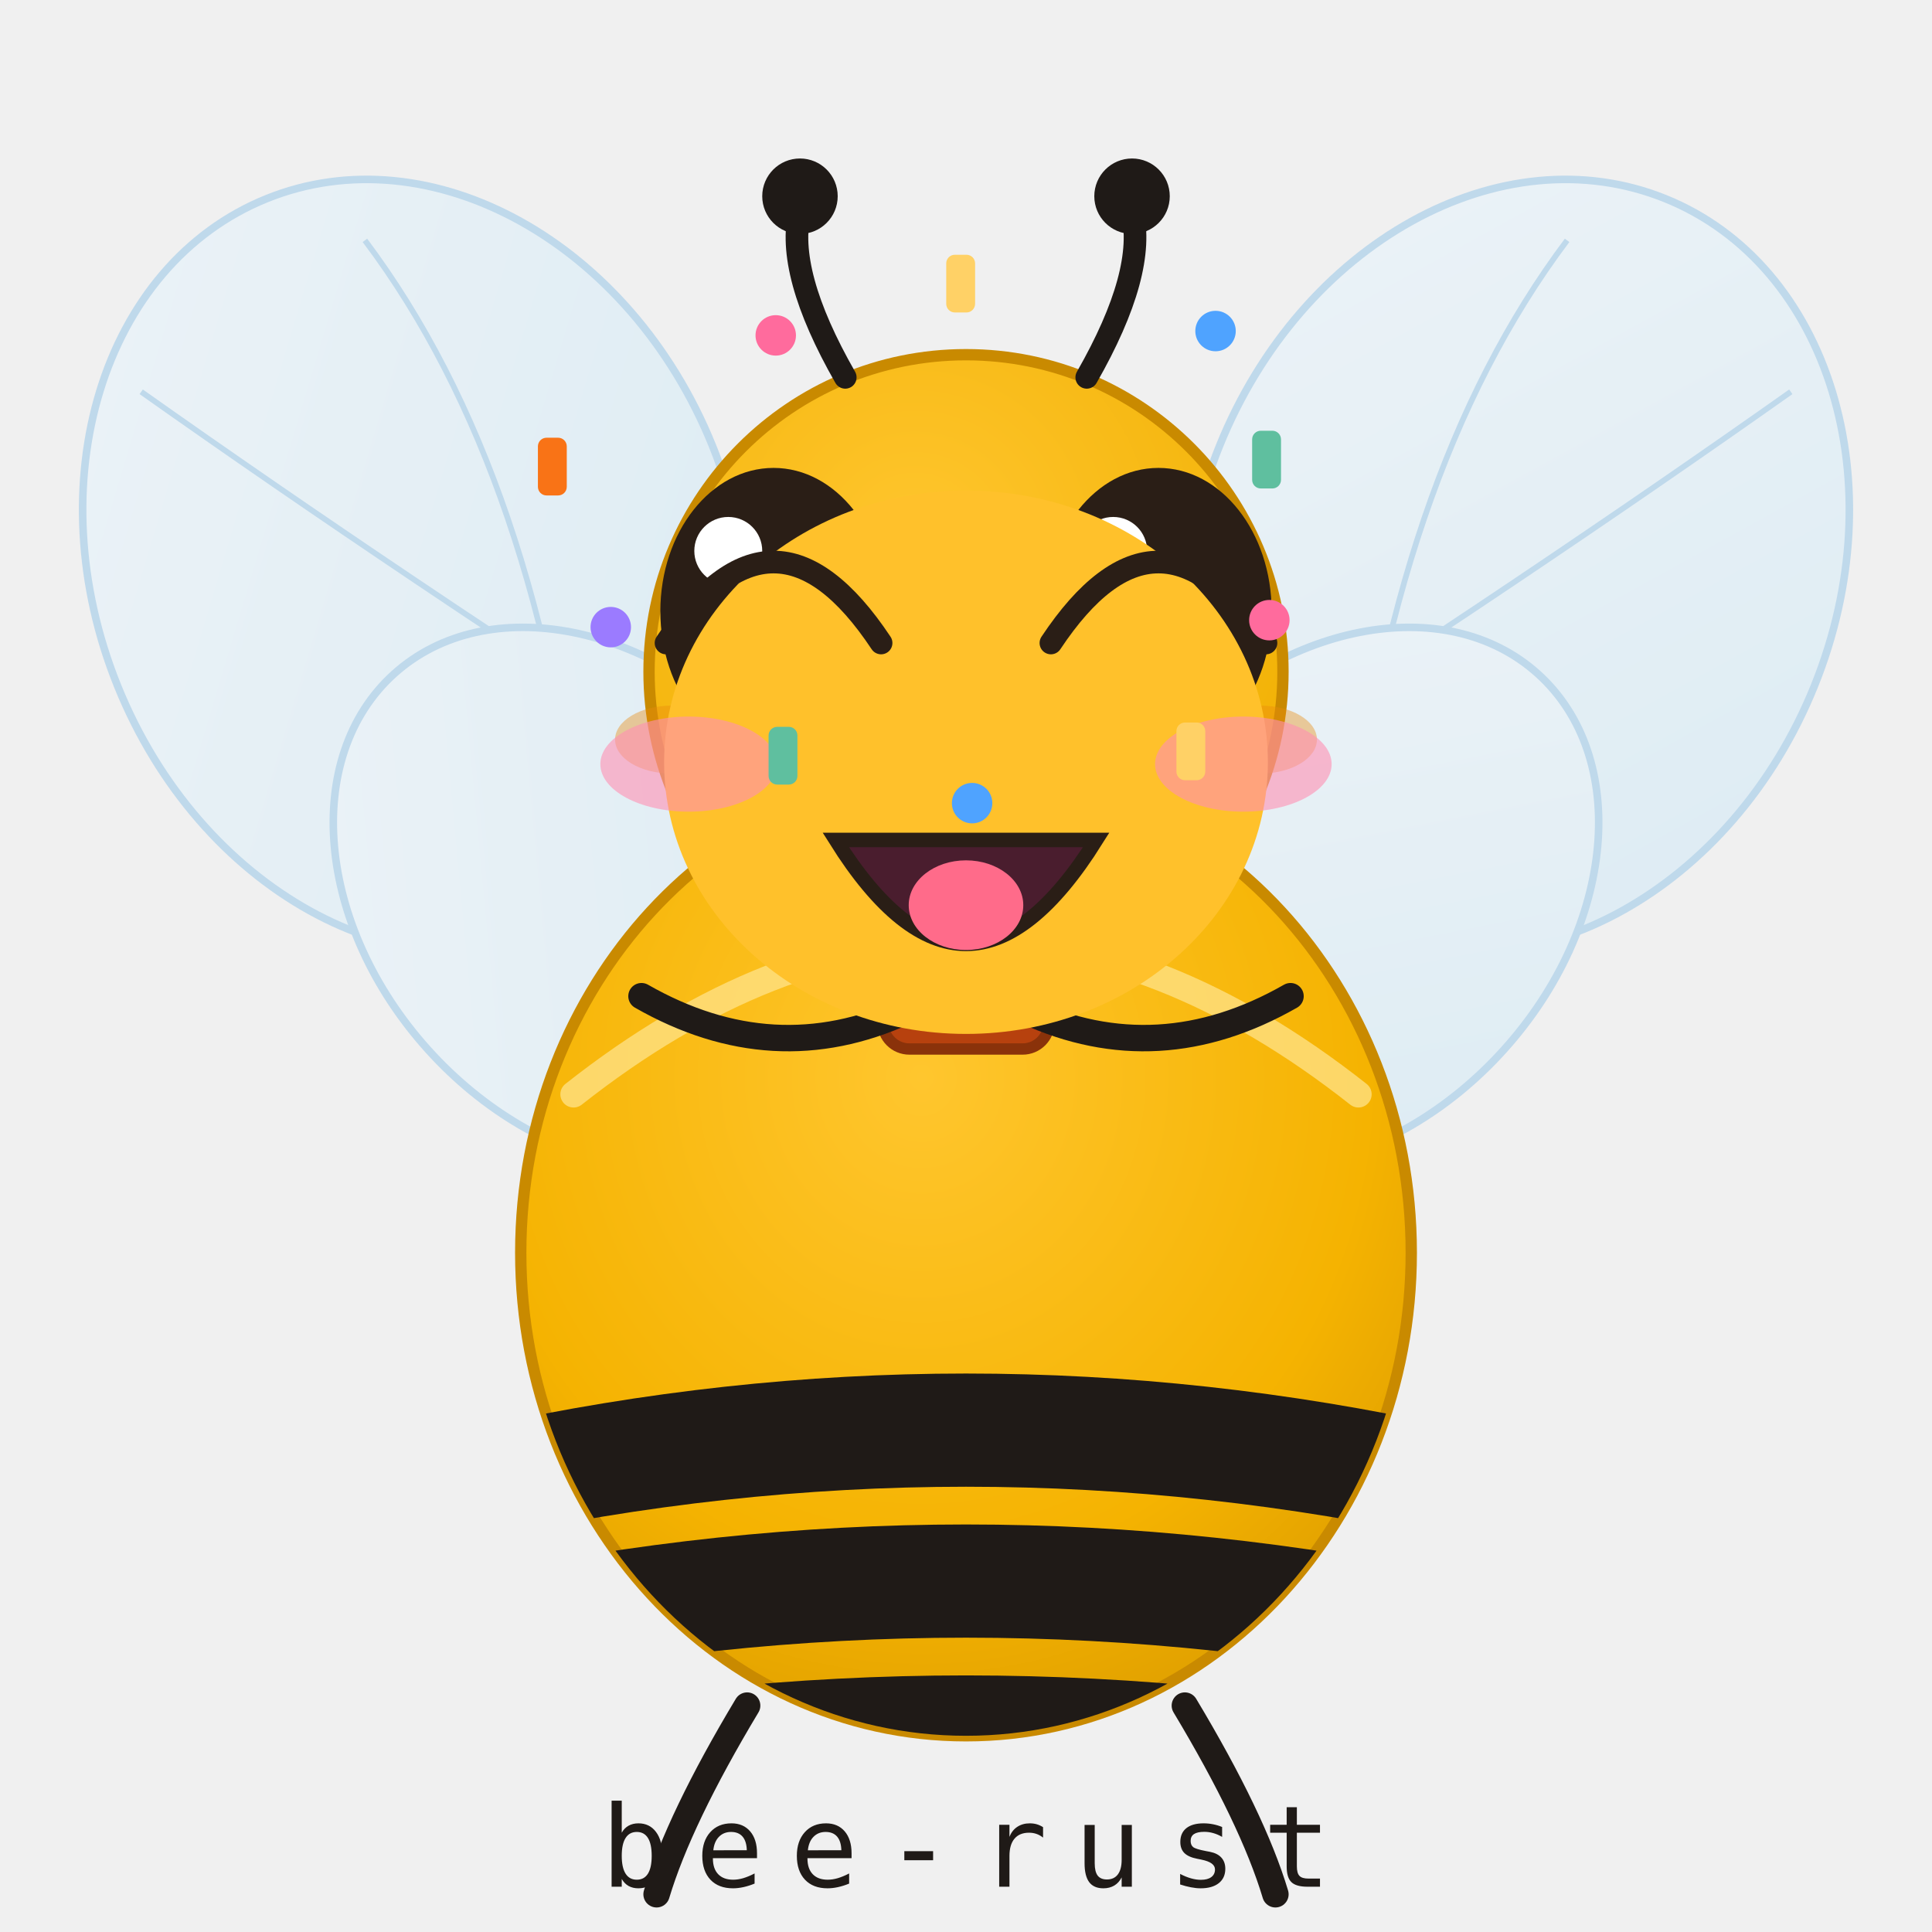
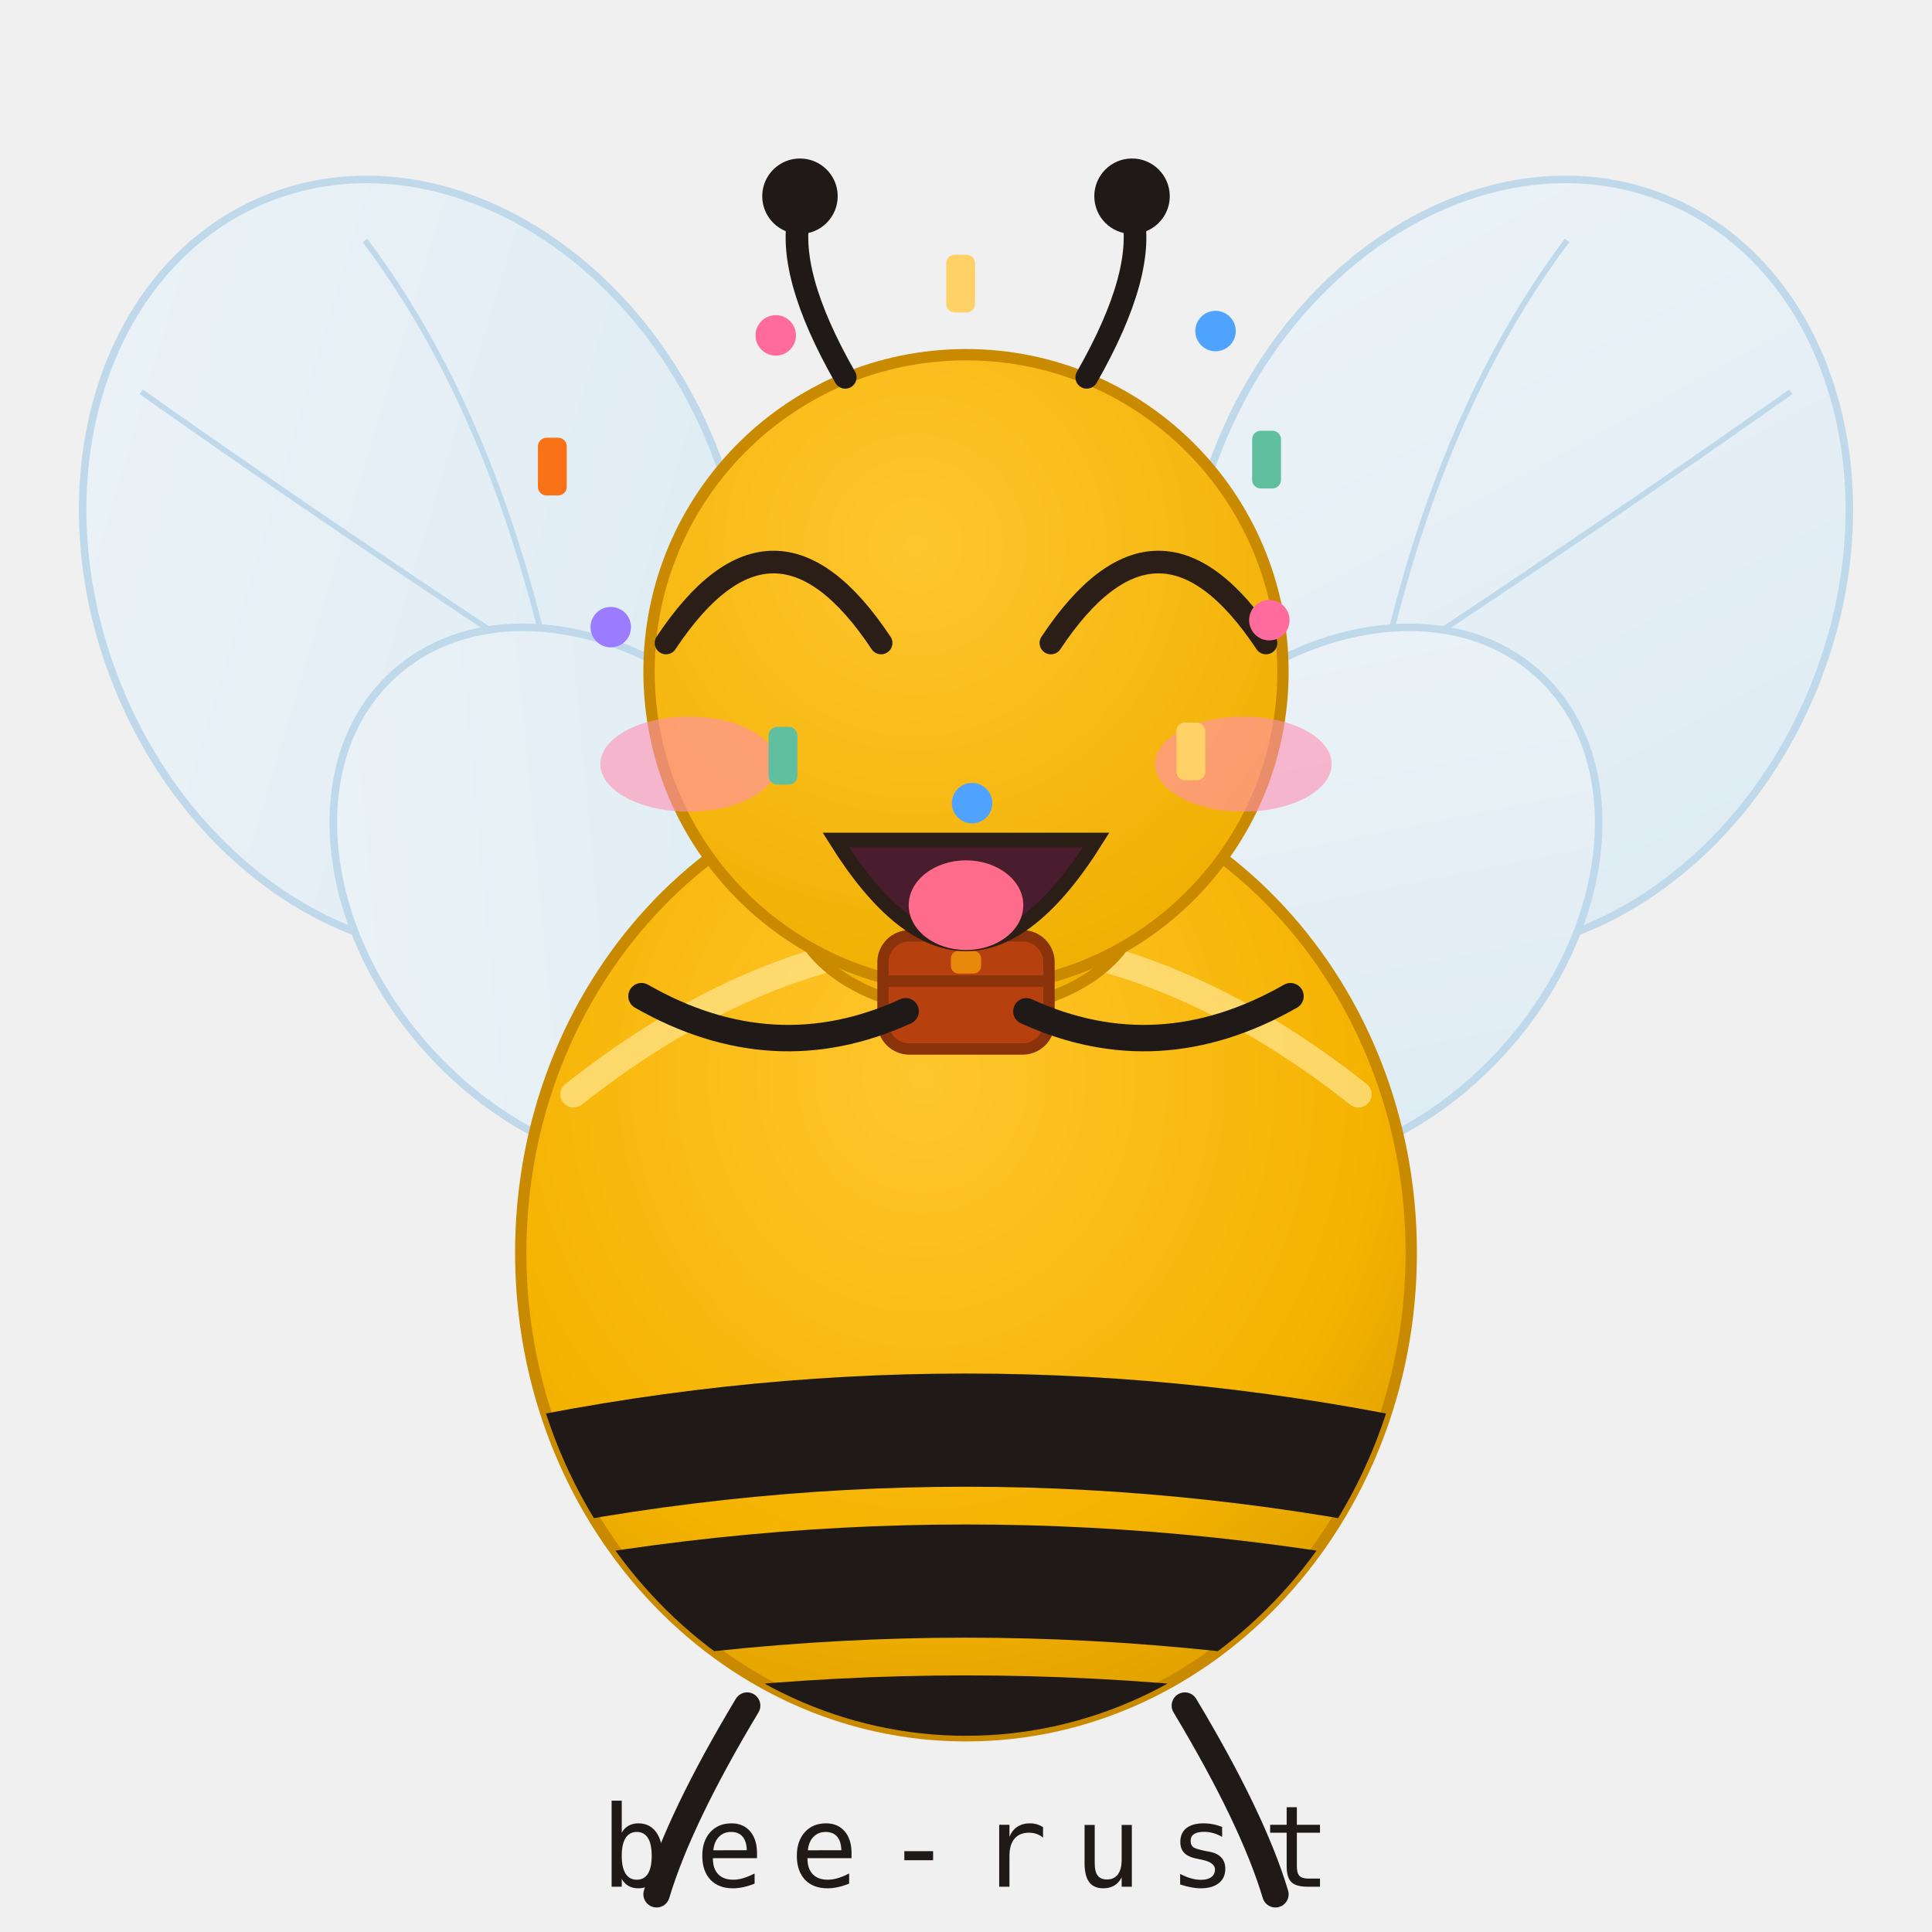
<svg xmlns="http://www.w3.org/2000/svg" viewBox="0 0 512 512" width="512" height="512" role="img" aria-label="Rusty · 欢乐 Joy">
  <style>
.ex-motion { animation: ex-bounce 1.15s ease-in-out infinite; transform-box: fill-box; transform-origin: 50% 50%; }
.ex-anim-tear { animation: ex-tear 1.8s ease-in infinite; transform-box: fill-box; transform-origin: center; }
.ex-anim-sweat { animation: ex-tear 1.5s ease-in infinite; transform-box: fill-box; transform-origin: center; }
.ex-anim-heart { animation: ex-heart 2.2s ease-out infinite; transform-box: fill-box; transform-origin: center; }
.ex-anim-spark { animation: ex-spark 1.9s ease-in-out infinite; transform-box: fill-box; transform-origin: center; }
.ex-anim-rain { animation: ex-rain 1.4s linear infinite; transform-box: fill-box; transform-origin: center; }
.ex-anim-confetti { animation: ex-confetti 2.4s linear infinite; transform-box: fill-box; transform-origin: center; }
.ex-anim-pulse { animation: ex-pulse 1.6s ease-in-out infinite; transform-box: fill-box; transform-origin: center; }
.ex-anim-knock { animation: ex-knock 0.55s ease-in-out infinite; transform-box: fill-box; transform-origin: center; }
.ex-anim-knockline { animation: ex-knockline 0.55s ease-out infinite; transform-box: fill-box; transform-origin: center; }
.ex-anim-palm { animation: ex-palm 0.9s ease-in-out infinite; transform-box: fill-box; transform-origin: center; }
.ex-anim-steam { animation: ex-steam 1.8s ease-out infinite; transform-box: fill-box; transform-origin: center; }
.ex-anim-shock { animation: ex-shock 0.5s ease-in-out infinite; transform-box: fill-box; transform-origin: center; }
.ex-anim-please { animation: ex-please 1.4s ease-in-out infinite; transform-box: fill-box; transform-origin: center; }
.ex-anim-drift { animation: ex-drift 4.5s ease-in-out infinite; transform-box: fill-box; transform-origin: center; }
@keyframes ex-bounce { 0%,100% { transform: translateY(0); } 35% { transform: translateY(-16.32px); } 55% { transform: translateY(-4.8px); } 75% { transform: translateY(0); } }
@keyframes ex-tear { 0% { transform: translateY(0); opacity: 0; } 18% { opacity: 1; } 100% { transform: translateY(33px); opacity: 0; } }
@keyframes ex-heart { 0% { transform: translateY(0) scale(.65); opacity: 0; } 20% { opacity: 1; } 100% { transform: translateY(-54px) scale(1.15); opacity: 0; } }
@keyframes ex-spark { 0%,100% { transform: scale(.6) rotate(0deg); opacity: .3; } 50% { transform: scale(1.15) rotate(25deg); opacity: 1; } }
@keyframes ex-rain { 0% { transform: translateY(0); opacity: 0; } 20% { opacity: 1; } 100% { transform: translateY(36px); opacity: 0; } }
@keyframes ex-confetti { 0% { transform: translateY(-10.5px) rotate(0deg); opacity: 1; } 100% { transform: translateY(48px) rotate(200deg); opacity: 0; } }
@keyframes ex-pulse { 0%,100% { transform: scale(1); opacity: .35; } 50% { transform: scale(1.18); opacity: .7; } }
@keyframes ex-knock { 0%,100% { transform: translateX(13.5px); } 35% { transform: translateX(0); } }
@keyframes ex-knockline { 0%,100% { transform: scaleX(.6); opacity: .35; } 35% { transform: scaleX(1); opacity: 1; } }
@keyframes ex-palm { 0%,100% { transform: translateY(0) rotate(0deg); } 50% { transform: translateY(-3.6px) rotate(-4deg); } }
@keyframes ex-steam { 0% { transform: translateY(0); opacity: .7; } 100% { transform: translateY(-27px); opacity: 0; } }
@keyframes ex-shock { 0%,100% { transform: scaleX(.7); opacity: .4; } 50% { transform: scaleX(1.25); opacity: 1; } }
@keyframes ex-please { 0%,100% { transform: translateY(0); } 50% { transform: translateY(-5.4px); } }
@keyframes ex-drift { 0%,100% { transform: translateY(0); } 50% { transform: translateY(-6px); } }
@media (prefers-reduced-motion: reduce) {
  .ex-motion, [class*="ex-anim-"] { animation: none !important; }
}
</style>
  <g class="ex-motion ex-joy">
    <g class="ex-base">
      <defs>
        <radialGradient id="bellyGrad" cx="45%" cy="32%" r="72%">
          <stop offset="0%" stop-color="#FFC62E" />
          <stop offset="70%" stop-color="#F5B301">
        
      </stop>
          <stop offset="100%" stop-color="#DE9E00" />
        </radialGradient>
        <radialGradient id="headGrad" cx="42%" cy="30%" r="75%">
          <stop offset="0%" stop-color="#FFC62E" />
          <stop offset="100%" stop-color="#F0AF00" />
        </radialGradient>
        <linearGradient id="wingGrad" x1="0" y1="0" x2="1" y2="1">
          <stop offset="0%" stop-color="#EAF5FC" />
          <stop offset="100%" stop-color="#CFE8F5" />
        </linearGradient>
        <clipPath id="bellyClip">
          <ellipse cx="256" cy="332" rx="118" ry="128" />
        </clipPath>
      </defs>
      <g>
        <g fill="url(#wingGrad)" stroke="#9FC9E8" stroke-width="2" opacity="0.6">
          <g>
            <ellipse cx="110" cy="150" rx="85" ry="105" transform="rotate(-22 110 150)" />
            <path d="M60 80 Q105 150 165 235" fill="none" stroke-width="1.5" transform="rotate(-22 110 150)" />
            <path d="M130 65 Q150 140 120 245" fill="none" stroke-width="1.5" transform="rotate(-22 110 150)" />
          </g>
          <g>
            <ellipse cx="402" cy="150" rx="85" ry="105" transform="rotate(22 402 150)" />
            <path d="M452 80 Q407 150 347 235" fill="none" stroke-width="1.5" transform="rotate(22 402 150)" />
            <path d="M382 65 Q362 140 392 245" fill="none" stroke-width="1.5" transform="rotate(22 402 150)" />
          </g>
          <g>
            <ellipse cx="158" cy="238" rx="60" ry="80" transform="rotate(-42 158 238)" />
          </g>
          <g>
            <ellipse cx="354" cy="238" rx="60" ry="80" transform="rotate(42 354 238)" />
          </g>
        </g>
        <g stroke="#1F1A17" stroke-width="7" stroke-linecap="round" fill="none">
          <path d="M198 452 Q180 482 174 502" />
          <path d="M314 452 Q332 482 338 502" />
        </g>
        <g>
          <ellipse cx="256" cy="332" rx="118" ry="128" fill="url(#bellyGrad)" stroke="#C98A00" stroke-width="3" />
          <path d="M152 290 Q256 208 360 290" fill="none" stroke="#FFE38A" stroke-width="7" stroke-linecap="round" opacity="0.75">
      
    </path>
          <g clip-path="url(#bellyClip)">
            <path d="M128 378 Q256 350 384 378 L384 408 Q256 380 128 408 Z" fill="#1F1A17" />
            <path d="M124 418 Q256 390 388 418 L388 448 Q256 420 124 448 Z" fill="#1F1A17" />
            <path d="M120 458 Q256 430 392 458 L392 486 Q256 460 120 486 Z" fill="#1F1A17" />
          </g>
        </g>
        <ellipse cx="256" cy="238" rx="46" ry="30" fill="url(#headGrad)" stroke="#C98A00" stroke-width="3" />
        <circle cx="256" cy="178" r="84" fill="url(#headGrad)" stroke="#C98A00" stroke-width="3" />
        <g stroke="#1F1A17" stroke-width="6" stroke-linecap="round" fill="#1F1A17">
          <path d="M224 100 Q208 72 212 56" fill="none" />
          <circle cx="212" cy="52" r="7" />
          <path d="M288 100 Q304 72 300 56" fill="none" />
          <circle cx="300" cy="52" r="7" />
        </g>
-         <ellipse cx="205" cy="162" rx="30" ry="38" fill="#2A1E16" />
-         <ellipse cx="307" cy="162" rx="30" ry="38" fill="#2A1E16" />
-         <circle cx="193" cy="146" r="9" fill="#FFFFFF" />
-         <circle cx="295" cy="146" r="9" fill="#FFFFFF" />
-         <circle cx="191" cy="143" r="3.5" fill="#FFFFFF" />
-         <path d="M244 216 Q256 228 268 216" fill="none" stroke="#1F1A17" stroke-width="5" stroke-linecap="round" />
-         <ellipse cx="178" cy="196" rx="15" ry="9" fill="#E8890C" opacity="0.4" />
-         <ellipse cx="334" cy="196" rx="15" ry="9" fill="#E8890C" opacity="0.4" />
        <g>
          <rect x="234" y="248" width="44" height="30" rx="7" fill="#B7410E" stroke="#8A320A" stroke-width="3" />
          <path d="M234 260 L278 260" stroke="#8A320A" stroke-width="3" />
          <rect x="252" y="252" width="8" height="6" rx="2" fill="#E8890C" />
          <path d="M170 264 Q205 284 240 268" fill="none" stroke="#1F1A17" stroke-width="7" stroke-linecap="round" />
          <path d="M342 264 Q307 284 272 268" fill="none" stroke="#1F1A17" stroke-width="7" stroke-linecap="round" />
        </g>
        <text x="256" y="500" text-anchor="middle" font-family="ui-monospace,SFMono-Regular,Menlo,monospace" font-size="30" letter-spacing="7" fill="#1F1A17">bee-rust</text>
      </g>
    </g>
    <g class="ex-face">
-       <ellipse cx="256" cy="202" rx="80" ry="72" fill="#FFC12B" />
      <path d="M 176.5,170.4 Q 205,127.5 233.5,170.4" fill="none" stroke="#2A1E16" stroke-width="6" stroke-linecap="round" />
      <path d="M 278.5,170.4 Q 307,127.5 335.5,170.4" fill="none" stroke="#2A1E16" stroke-width="6" stroke-linecap="round" />
      <path d="M 221.5,222.6 Q 256,277.68 290.5,222.6 Z" fill="#4A1D2E" stroke="#2A1E16" stroke-width="3.84" />
      <ellipse cx="256" cy="239.88" rx="15.18" ry="11.88" fill="#FF6B8A" />
      <ellipse class="ex-anim-pulse" cx="182.5" cy="202.5" rx="23.4" ry="12.6" fill="#FF8FB3" opacity="0.6" />
      <ellipse class="ex-anim-pulse" cx="329.5" cy="202.5" rx="23.4" ry="12.6" fill="#FF8FB3" opacity="0.6" />
      <g transform="translate(336.39 164.35)">
        <circle class="ex-anim-confetti" style="animation-delay:0.0s" r="5.36" fill="#FF6B9D" />
      </g>
      <g transform="translate(315.59 199.12)">
        <rect class="ex-anim-confetti" style="animation-delay:0.16s" x="-3.83" y="-7.65" width="7.65" height="15.3" rx="2.29" fill="#FFD166" />
      </g>
      <g transform="translate(257.62 212.84)">
        <circle class="ex-anim-confetti" style="animation-delay:0.32s" r="5.36" fill="#4FA3FF" />
      </g>
      <g transform="translate(207.51 200.27)">
        <rect class="ex-anim-confetti" style="animation-delay:0.48s" x="-3.83" y="-7.65" width="7.65" height="15.3" rx="2.29" fill="#5FBF9F" />
      </g>
      <g transform="translate(161.86 166.2)">
        <circle class="ex-anim-confetti" style="animation-delay:0.64s" r="5.36" fill="#9B7BFF" />
      </g>
      <g transform="translate(146.38 123.65)">
        <rect class="ex-anim-confetti" style="animation-delay:0.8s" x="-3.83" y="-7.65" width="7.65" height="15.3" rx="2.29" fill="#F97316" />
      </g>
      <g transform="translate(205.58 88.88)">
        <circle class="ex-anim-confetti" style="animation-delay:0.96s" r="5.36" fill="#FF6B9D" />
      </g>
      <g transform="translate(254.59 75.16)">
        <rect class="ex-anim-confetti" style="animation-delay:1.12s" x="-3.83" y="-7.65" width="7.65" height="15.3" rx="2.29" fill="#FFD166" />
      </g>
      <g transform="translate(322.13 87.73)">
        <circle class="ex-anim-confetti" style="animation-delay:1.28s" r="5.36" fill="#4FA3FF" />
      </g>
      <g transform="translate(335.66 121.8)">
        <rect class="ex-anim-confetti" style="animation-delay:1.44s" x="-3.83" y="-7.65" width="7.65" height="15.3" rx="2.29" fill="#5FBF9F" />
      </g>
    </g>
  </g>
</svg>
